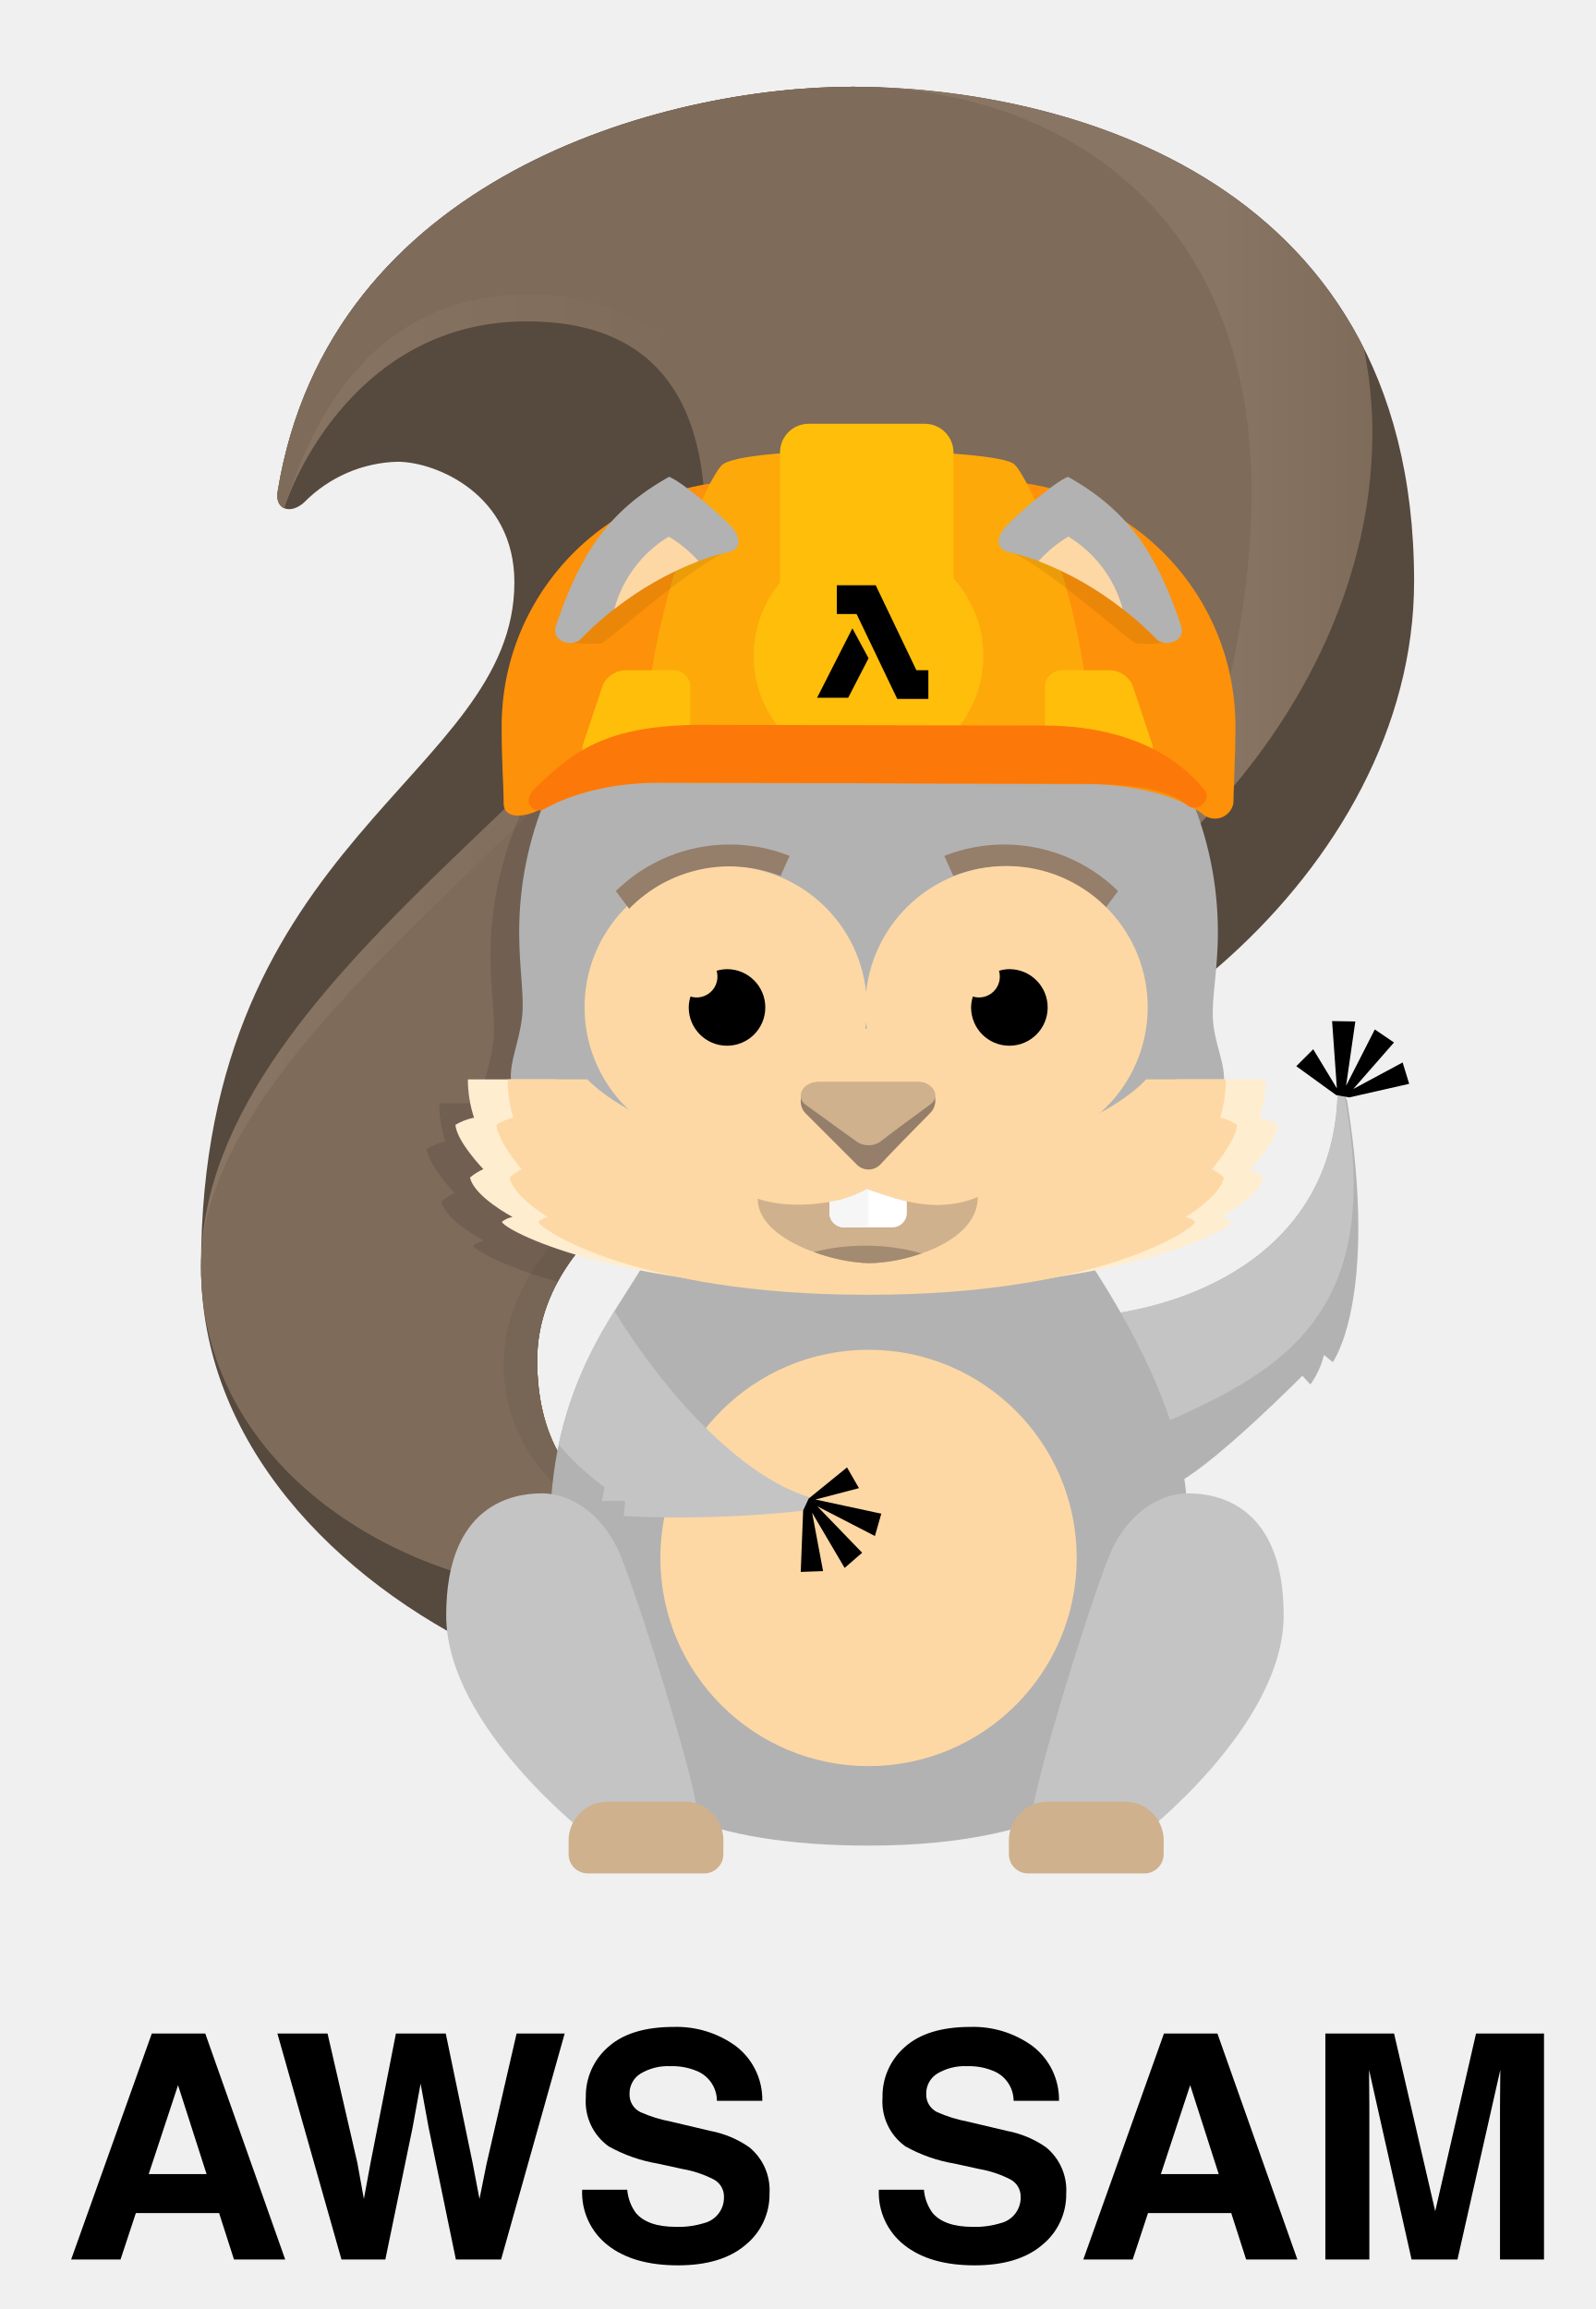
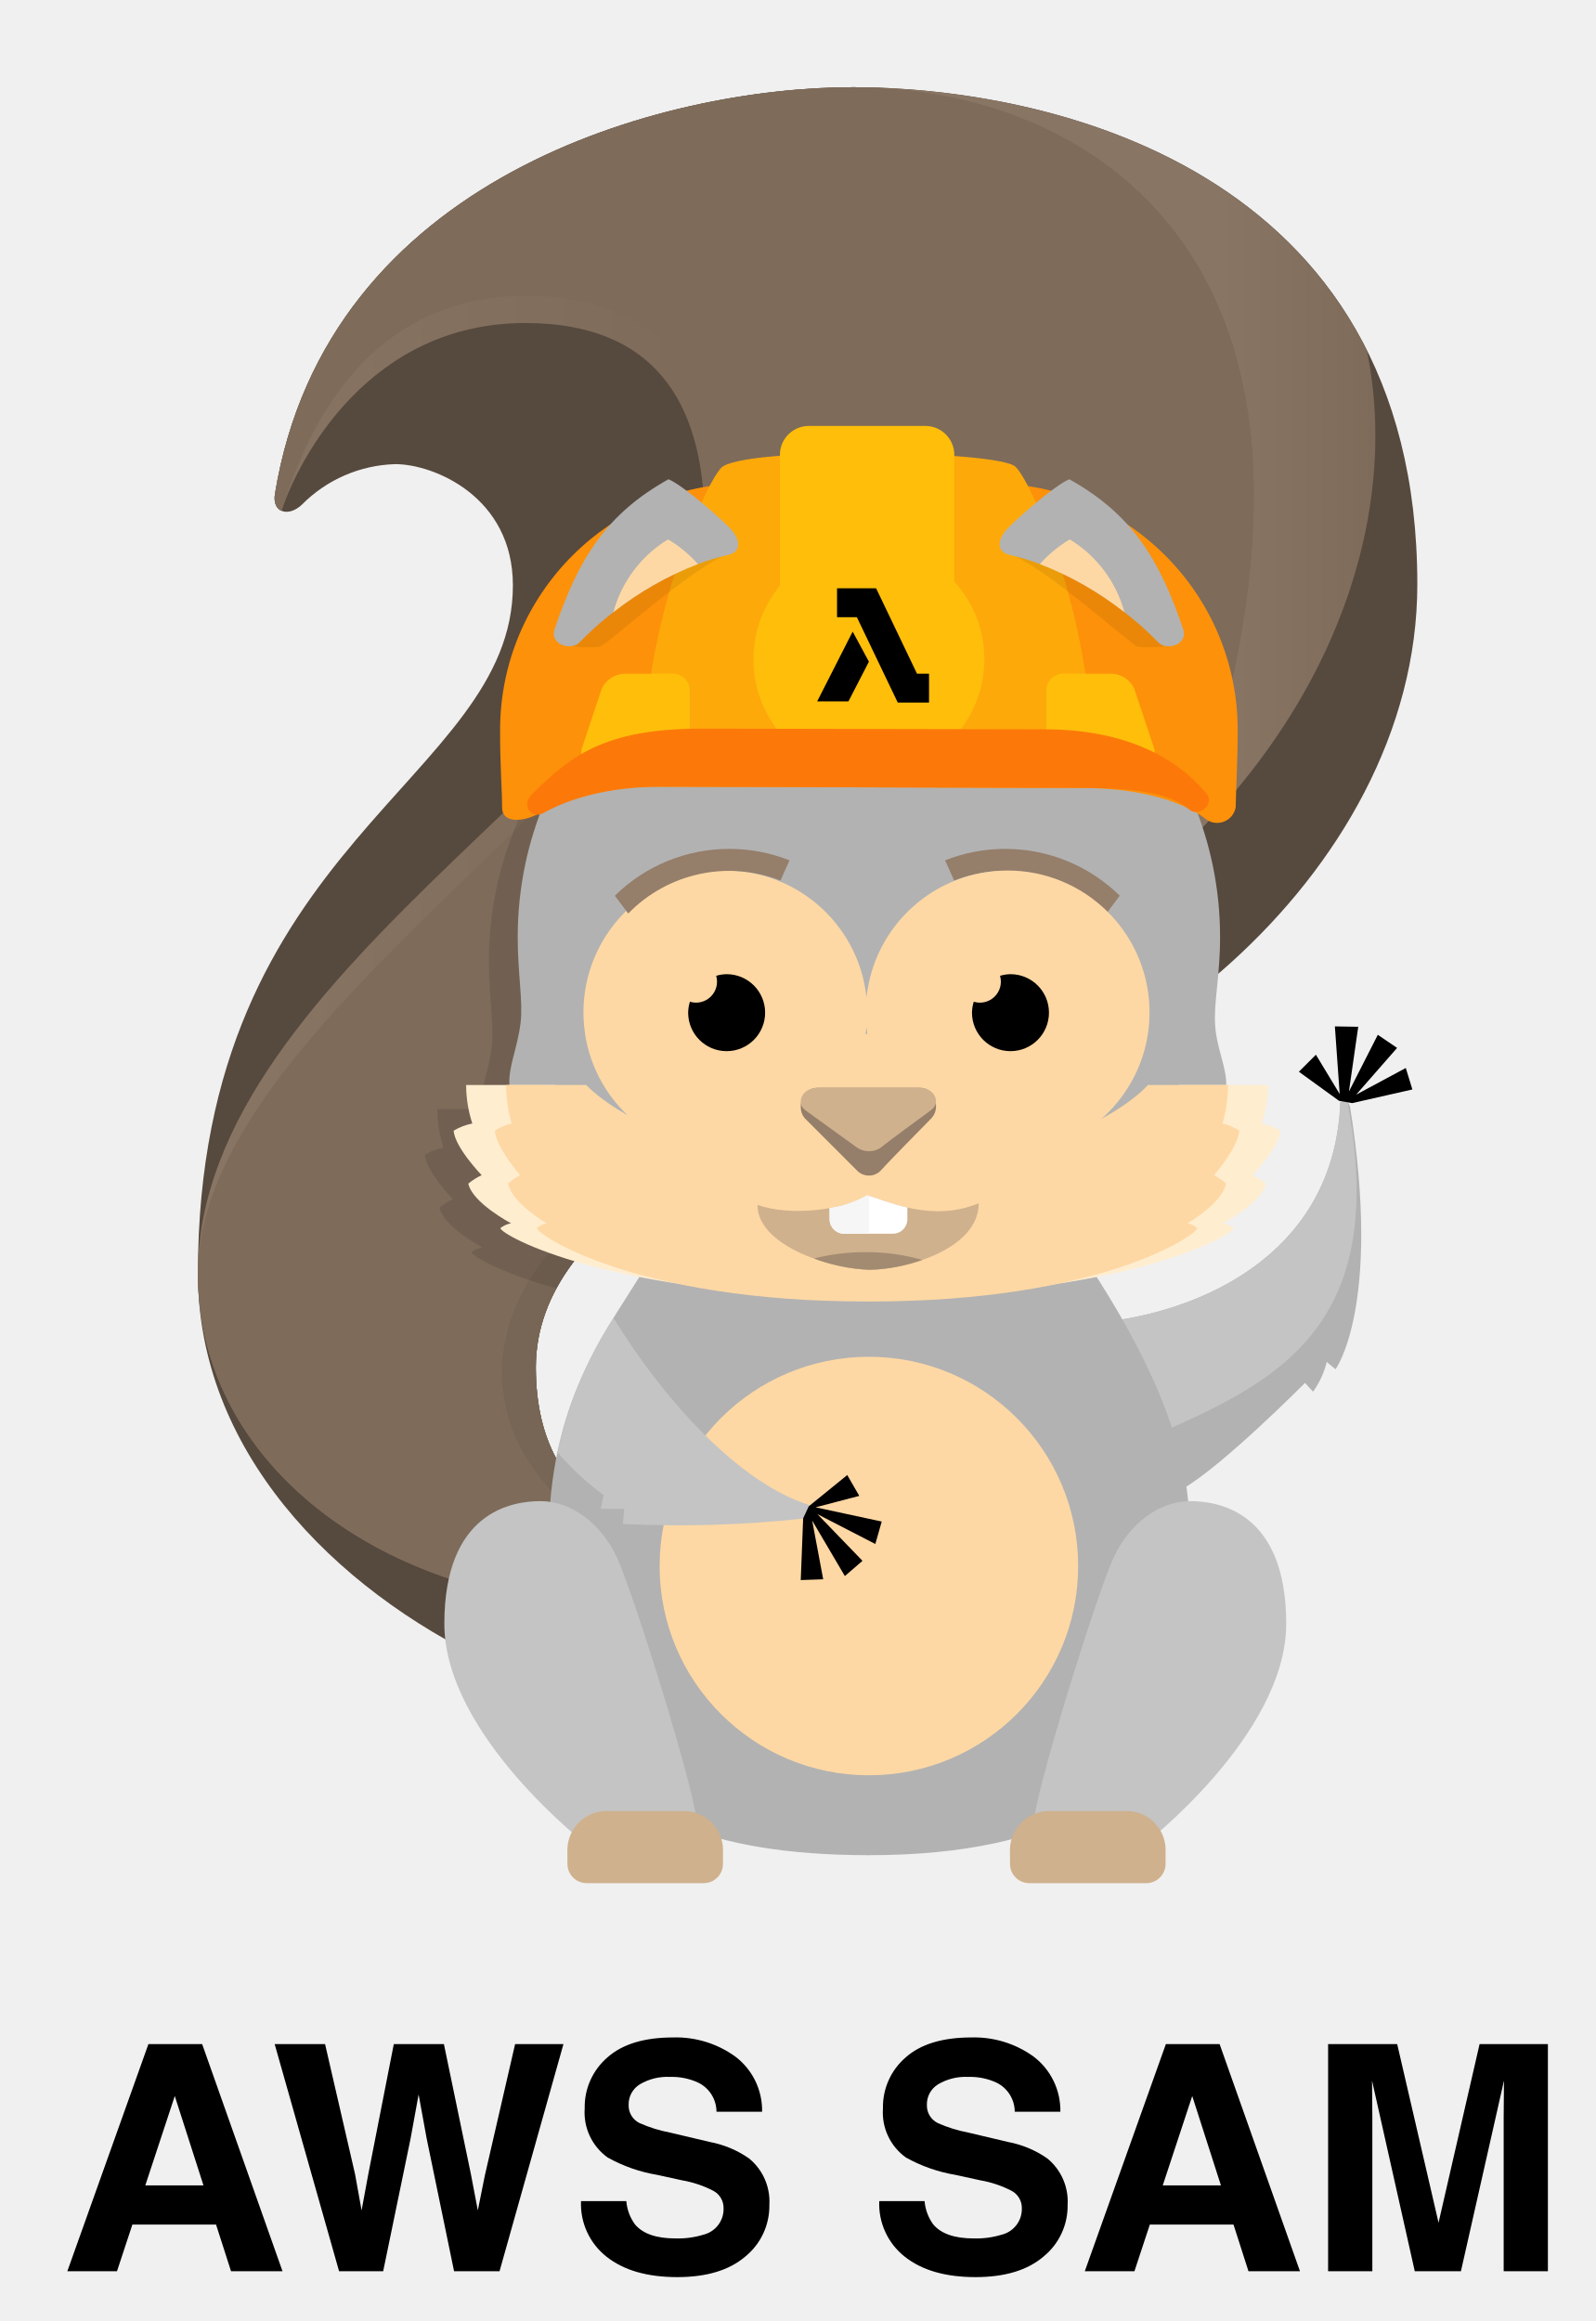
- <svg xmlns="http://www.w3.org/2000/svg" viewBox="120.00 -5.12 184.00 266.24">
+ <svg xmlns="http://www.w3.org/2000/svg" viewBox="120.48 -5.12 183.04 266.24">
  <defs>
    <style>.cls-1{fill:#b2b2b2}.cls-8{fill:#c4c4c4}.cls-9{fill:#fed8a4}.cls-10{fill:#cfb18d}.cls-12{fill:#957e6a}.cls-15{fill:#febe0a}.cls-17{opacity:.071}.cls-18{fill:#040404}</style>
    <linearGradient id="linear-gradient" x1="203.361" x2="278.24" y1="11121.406" y2="11121.406" gradientTransform="translate(0 -11067.41)" gradientUnits="userSpaceOnUse">
      <stop offset=".765" stop-color="#897564" />
      <stop offset="1" stop-color="#7e6b5a" />
    </linearGradient>
    <linearGradient id="linear-gradient-2" x1="143.18" x2="264.288" y1="11159.003" y2="11159.003" gradientTransform="translate(0 -11067.41)" gradientUnits="userSpaceOnUse">
      <stop offset=".01" stop-color="#897564" />
      <stop offset=".459" stop-color="#7e6b5a" />
    </linearGradient>
  </defs>
  <g id="Layer_8" data-name="Layer 8">
    <path d="M248.563 146.33c11.037-1.654 25.015-8.369 25.658-25.014.37-.276.735-.46 1.105.46 3.68 22.99-1.656 30.166-1.656 30.166l-1.011-.828a9.81 9.81 0 0 1-1.566 3.404c-.365-.369-.918-1.012-.918-1.012s-9.566 9.656-14.163 12.23c-6.161-.459-19.212-17.64-7.449-19.406z" class="cls-1" />
    <g id="tail">
      <path id="Shape_14" fill="#56493e" d="M218.305 4.884c-21.703 0-60.359 10.27-66.286 46.651-.351 2.158 1.542 2.69 3.082 1.242a15.67 15.67 0 0 1 10.725-4.656c4.415 0 13.485 3.737 13.485 13.9 0 22.44-36.13 29.314-36.13 78.924 0 20.129 15.267 36.053 33.66 44.723 4.658 2.197 19.76-15.241 19.76-15.241s-14.662-1.05-14.662-18.708 25.436-28.378 38.573-28.378c26.512 0 62.54-27.749 62.54-61.434 0-48.193-43.042-57.023-64.747-57.023z" data-name="Shape 14" />
      <path id="Shape_14_copy_3" fill="url(#linear-gradient)" d="M277.257 35.042c-12.474-24.845-42.122-30.158-58.95-30.158-4.718 0-9.135 2.694-14.946 3.827l1.519 3.53s37.338 79.56 37.338 90.866c29.015-19.005 39.487-46.476 35.04-68.065z" data-name="Shape 14 copy 3" />
      <path id="Shape_14_copy_2" fill="url(#linear-gradient-2)" d="M218.305 4.884c-21.703 0-60.359 10.27-66.286 46.651-.166 1.025.174 1.683.742 1.938 2.024-6.031 10.097-21.538 27.964-21.538 15.954 0 20.578 10.53 20.578 23.09 0 24.275-58.123 50.577-58.123 85.919 0 20.128 17.79 34.318 38.548 37.313 5.097.734 14.873-7.83 14.873-7.83s-14.663-1.05-14.663-18.708 25.436-28.378 38.573-28.378c26.512 0 43.777-41.36 43.777-71.735.003-34.214-24.278-46.722-45.983-46.722z" data-name="Shape 14 copy 2" />
      <path id="Shape_14_copy" fill="#7e6b5a" d="M218.305 4.884c-21.703 0-60.359 10.27-66.286 46.651-.166 1.025.174 1.683.742 1.938 2.025-6.033 7.89-24.665 28.149-24.665 16.003 0 23.785 11.278 23.785 24.014 0 26.855-61.514 57.746-61.514 88.122 0 20.128 17.79 34.318 38.548 37.313 5.097.734 14.873-7.83 14.873-7.83s-14.663-1.05-14.663-18.708 25.436-28.378 38.573-28.378c26.512 0 43.777-41.36 43.777-71.735.002-34.214-24.279-46.722-45.984-46.722z" data-name="Shape 14 copy" />
      <path id="Shape_14_copy_4" fill="#776555" d="M216.65 122.157c-13.138 0-38.573 12.455-38.573 30.113 0 10.758 8.66 17.22 15.429 20.631 1.842-1.376 3.097-2.475 3.097-2.475s-14.663-1.05-14.663-18.708 25.436-28.378 38.573-28.378c5.528 0 1.734-1.183-3.863-1.183z" data-name="Shape 14 copy 4" />
      <path id="Ellipse_4_copy" d="M216.835 64.847a40.282 40.282 0 0 0-40.282 40.282c0 4.238.63 7.457.325 9.858-.387 3.047-1.392 4.939-1.281 7.11l-4.961-.002a14.306 14.306 0 0 0 .712 4.417 6.763 6.763 0 0 0-2.145.827c.153 1.932 3.217 5.104 3.217 5.104a6.97 6.97 0 0 0-1.532.966c.46 2.207 4.903 4.552 4.903 4.552a2.709 2.709 0 0 0-1.226.552c.018.391 3.105 2.312 9.743 4.157 6.61-12.202 25.492-19.332 36.204-19.332 11.585 0 24.987-5.298 36.406-14.075.108-1.25.198-2.613.198-4.135a40.282 40.282 0 0 0-40.281-40.28z" data-name="Ellipse 4 copy" opacity=".102" />
    </g>
    <g id="body">
      <path id="Shape_5_copy" d="M275.143 121.868c-.036-.2-.052-.378-.075-.567-.282-.35-.564-.196-.845.015-.644 16.646-14.623 23.36-25.658 25.014-8.019 1.205-4.509 9.565.492 14.916 14.886-6.782 31.154-11.418 26.086-39.378z" class="cls-8" data-name="Shape 5 copy" />
      <path id="Shape_2" d="M256.88 169.534c0-9.46-5.361-20.181-11.351-29.325-6.1-9.312-44.987-11.473-50.61-.788-3.152 5.991-10.247 13.401-11.35 28.064-1.507 20.02-.945 40.202 36.577 40.202 44.618 0 36.733-31.368 36.733-38.153z" class="cls-1" data-name="Shape 2" />
      <circle id="Ellipse_1" cx="220.145" cy="174.519" r="24.003" class="cls-9" data-name="Ellipse 1" />
      <path id="Shape_3" d="M213.208 167.484c-7.968-2.508-16.63-12.065-22.36-21.424a46.652 46.652 0 0 0-6.422 15.415 31.696 31.696 0 0 0 5.291 4.906l-.316 1.575h2.681l-.158 1.735a130.961 130.961 0 0 0 20.811-.632c1.419-.314 1.578-.63.473-1.575z" class="cls-8" data-name="Shape 3" />
      <path id="Shape_4" d="M221.617 169.415l-7.588-1.632 5.013-1.312-1.379-2.39-4.415 3.587-.643 1.379-.276 7.082 2.574-.092-1.264-6.736 3.749 6.368 2.022-1.748-5.173-5.357 6.645 3.427.735-2.576z" data-name="Shape 4" />
      <path id="Shape_4_copy" d="M281.73 117.388l-5.697 3.061 4.698-5.364-2.211-1.503-3.314 6.506 1.068-7.427-2.679-.044.552 7.757-2.727-4.508-1.954 1.952 4.608 3.336 1.5.264 6.91-1.566-.754-2.464z" data-name="Shape 4 copy" />
      <path id="Shape_1" d="M191.313 173.692c-1.932-4.277-5.518-6.621-8.83-6.621s-11.035 1.241-11.035 14.07c0 12.83 16.554 25.52 16.554 25.52s12.415.828 12.415-2.483-7.173-26.21-9.104-30.486z" class="cls-8" data-name="Shape 1" />
      <path id="Shape_1_copy" d="M256.978 167.07c-3.31 0-6.897 2.346-8.829 6.622-1.93 4.278-9.103 27.177-9.103 30.487s12.415 2.484 12.415 2.484 16.553-12.692 16.553-25.521c0-12.83-7.725-14.071-11.036-14.071z" class="cls-8" data-name="Shape 1 copy" />
      <path id="Rounded_Rectangle_1" d="M249.709 202.622h-8.888a4.495 4.495 0 0 0-4.496 4.495l.006 1.57a2.209 2.209 0 0 0 2.207 2.207h13.428a2.209 2.209 0 0 0 2.207-2.207l.006-1.595a4.47 4.47 0 0 0-4.47-4.47z" class="cls-10" data-name="Rounded Rectangle 1" />
      <path id="Rounded_Rectangle_1_copy" d="M198.943 202.622h-8.887a4.495 4.495 0 0 0-4.496 4.494v.002l.006 1.57a2.208 2.208 0 0 0 2.208 2.206H201.2a2.208 2.208 0 0 0 2.207-2.207l.006-1.595a4.471 4.471 0 0 0-4.47-4.47z" class="cls-10" data-name="Rounded Rectangle 1 copy" />
    </g>
    <g id="head">
      <path id="Ellipse_4" d="M259.855 112.404c-.153-2.55.573-5.675.573-10.033a40.282 40.282 0 0 0-80.565 0c0 4.237.631 7.456.326 9.859-.388 3.058-1.402 4.953-1.281 7.135.644 11.683 28.623 23.29 41.237 23.29 13.138 0 40.702-11.482 40.992-23.198.053-2.228-1.115-4.282-1.282-7.053z" class="cls-1" data-name="Ellipse 4" />
      <path id="Shape_6" fill="#ffedd0" d="M267.364 124.581a6.763 6.763 0 0 0-2.145-.827 14.306 14.306 0 0 0 .712-4.417c-3.521.002-10.213.002-10.213.002s-8.772 9.38-35.282 9.38h-.537c-26.508 0-35.741-9.38-35.741-9.38s-6.692 0-10.212-.002a14.336 14.336 0 0 0 .711 4.417 6.773 6.773 0 0 0-2.145.827c.153 1.932 3.218 5.105 3.218 5.105a6.92 6.92 0 0 0-1.533.966c.46 2.208 4.903 4.552 4.903 4.552a2.723 2.723 0 0 0-1.225.552c.037.793 12.64 7.863 41.947 7.863h.498c29.306 0 41.64-7.07 41.679-7.863a2.697 2.697 0 0 0-1.225-.552s4.444-2.344 4.902-4.552a6.942 6.942 0 0 0-1.532-.966s3.067-3.174 3.22-5.105z" data-name="Shape 6" />
      <path id="Ellipse_2_copy" d="M235.78 92.255a18.718 18.718 0 0 0-6.898 1.315l1.043 2.313a16.166 16.166 0 0 1 17.46 3.785l1.534-2.042a18.71 18.71 0 0 0-13.14-5.37z" class="cls-12" data-name="Ellipse 2 copy" />
      <path id="Ellipse_2_copy_2" d="M236.055 94.738a16.279 16.279 0 0 0-16.186 14.561 16.278 16.278 0 1 0 0 3.433 16.278 16.278 0 1 0 16.186-17.995z" class="cls-9" data-name="Ellipse 2 copy 2" />
      <path id="Ellipse_2_copy_2-2" d="M204.143 92.255a18.7 18.7 0 0 0-13.136 5.371l1.532 2.042a16.166 16.166 0 0 1 17.46-3.785l1.042-2.313a18.686 18.686 0 0 0-6.898-1.315z" class="cls-12" data-name="Ellipse 2 copy 2-2" />
      <path id="Ellipse_3" d="M236.385 106.627a4.358 4.358 0 0 0-1.198.186 2.405 2.405 0 0 1-3.013 2.975 4.368 4.368 0 0 0-.204 1.254 4.415 4.415 0 1 0 4.415-4.415z" data-name="Ellipse 3" />
      <path id="Ellipse_3_copy" d="M203.828 106.627a4.358 4.358 0 0 0-1.199.186 2.405 2.405 0 0 1-3.013 2.975 4.368 4.368 0 0 0-.203 1.254 4.415 4.415 0 1 0 4.415-4.415z" data-name="Ellipse 3 copy" />
      <path id="Shape_6_copy" d="M262.635 124.581a5.719 5.719 0 0 0-1.93-.827 15.73 15.73 0 0 0 .638-4.417c-3.169.002-9.193.002-9.193.002s-2.895 3.438-10.475 6.151c-4.94 1.769-11.872-12-21.29-12h-.483c-9.753 0-16.91 13.663-21.962 11.81-7.31-2.681-10.215-5.961-10.215-5.961s-6.023 0-9.193-.002a15.744 15.744 0 0 0 .64 4.417 5.73 5.73 0 0 0-1.932.827c.139 1.932 2.898 5.105 2.898 5.105a6.152 6.152 0 0 0-1.379.966c.413 2.208 4.414 4.552 4.414 4.552a2.324 2.324 0 0 0-1.103.552c.034.793 11.381 8.416 37.764 8.416h.449c26.383 0 37.488-7.623 37.524-8.416a2.314 2.314 0 0 0-1.105-.552s4.001-2.344 4.415-4.552a6.19 6.19 0 0 0-1.38-.966s2.76-3.174 2.898-5.105z" class="cls-9" data-name="Shape 6 copy" />
    </g>
    <g id="cask">
      <path id="Rounded_Rectangle_3" fill="#fd9109" d="M234.125 50.318h-27.959a28.325 28.325 0 0 0-28.325 28.325c0 4.332.23 6.76.23 8.83s2.758 1.517 4 .827a30.113 30.113 0 0 1 14.071-3.173c7.726 0 40.695.138 48.42.138s12.279 2.07 14.072 3.45a2.163 2.163 0 0 0 3.586-1.242c0-1.104.23-5.463.23-8.83a28.325 28.325 0 0 0-28.322-28.325z" data-name="Rounded Rectangle 3" />
      <path id="Shape_9" fill="#fda90a" d="M236.976 48.431c-1.932-1.931-31.592-2.345-33.8.139s-8.966 18.485-8.828 33.798c7.035 0 37.66-1.105 51.455-.276-.136-16.692-6.897-31.73-8.827-33.66z" data-name="Shape 9" />
      <circle id="Ellipse_5" cx="220.145" cy="70.504" r="13.244" class="cls-15" data-name="Ellipse 5" />
      <path id="Rounded_Rectangle_5" d="M226.63 43.742h-13.382a3.31 3.31 0 0 0-3.31 3.31v21.521a3.31 3.31 0 0 0 3.31 3.311h13.382a3.311 3.311 0 0 0 3.311-3.31V47.051a3.313 3.313 0 0 0-3.312-3.31z" class="cls-15" data-name="Rounded Rectangle 5" />
      <path id="Rounded_Rectangle_4" d="M197.384 72.16h-5.104a2.97 2.97 0 0 0-2.775 1.702l-2.196 6.589a2.086 2.086 0 0 0 2.108 2.884h7.102a3.018 3.018 0 0 0 3.071-2.884v-6.589a1.986 1.986 0 0 0-2.206-1.702z" class="cls-15" data-name="Rounded Rectangle 4" />
      <path id="Rounded_Rectangle_4_copy" d="M252.775 80.45l-2.197-6.589a2.967 2.967 0 0 0-2.774-1.702H242.7a1.988 1.988 0 0 0-2.207 1.702v6.589a3.019 3.019 0 0 0 3.072 2.883h7.1a2.086 2.086 0 0 0 2.11-2.883z" class="cls-15" data-name="Rounded Rectangle 4 copy" />
      <path id="Rounded_Rectangle_3_copy" fill="#fc7909" d="M258.83 85.875c-1.064-1.191-5.852-7.337-18.544-7.337l-39.323-.078c-11.365 0-15.1 3.28-19.376 7.426-1.485 1.441-.069 2.966 1.173 2.277 1.241-.69 5.655-3.035 13.38-3.035s40.696.138 48.422.138 10.576 1.034 12.322 2.472c1.174.964 3.005-.678 1.946-1.863z" data-name="Rounded Rectangle 3 copy" />
      <path id="Shape_10" d="M225.664 72.16l-4.69-9.795h-4.483v3.311h2.275l4.69 9.794h3.587v-3.31h-1.379z" data-name="Shape 10" />
      <path id="Shape_11" d="M218.284 67.331l-4.07 8.001h3.587l2.345-4.552-1.862-3.449z" data-name="Shape 11" />
      <g id="Shape_13" class="cls-17" data-name="Shape 13">
        <path d="M236.055 58.318c4.047 1.379 14.21 10.53 14.854 10.714.644.185 3.908.138 4.37-.414.459-.552-16.649-12.23-19.224-10.3z" class="cls-18" />
      </g>
      <path id="Shape_12" d="M256.196 67.055c-2.76-8.184-5.978-13.243-13.058-17.198-1.656.643-6.714 5.058-7.448 6.07-.738 1.012-.906 2.27.64 2.62 6.923 1.564 13.396 6.255 17.016 10.025.956.996 3.45.261 2.85-1.517z" class="cls-1" data-name="Shape 12" />
      <path id="Shape_12_copy" d="M243.184 56.754a14.727 14.727 0 0 0-3.429 2.828 37.542 37.542 0 0 1 9.698 5.517 14.07 14.07 0 0 0-6.27-8.345z" class="cls-9" data-name="Shape 12 copy" />
      <g id="Shape_13_copy" class="cls-17" data-name="Shape 13 copy">
        <path d="M185.014 68.619c.46.551 3.725.598 4.368.414s10.806-9.335 14.852-10.714c-2.574-1.932-19.68 9.747-19.22 10.3z" class="cls-18" />
      </g>
      <path id="Shape_12_copy_2" d="M204.603 55.926c-.735-1.01-5.794-5.426-7.449-6.07-7.082 3.955-10.3 9.013-13.06 17.199-.598 1.777 1.896 2.513 2.853 1.517 3.621-3.77 10.093-8.461 17.013-10.025 1.548-.35 1.379-1.608.643-2.62z" class="cls-1" data-name="Shape 12 copy 2" />
      <path id="Shape_12_copy_2-2" d="M197.107 56.754a14.076 14.076 0 0 0-6.27 8.346 37.51 37.51 0 0 1 9.697-5.517 14.64 14.64 0 0 0-3.427-2.83z" class="cls-9" data-name="Shape 12 copy 2-2" />
    </g>
    <g id="mouth">
      <path id="Shape_7" d="M219.961 131.985c-2.575 1.654-8.737 2.483-12.599 1.103 0 4.874 9.013 7.449 12.875 7.449 3.953 0 12.507-2.3 12.507-7.634-5.332 2.208-10.298-.183-12.783-.918z" class="cls-10" data-name="Shape 7" />
      <path id="Shape_7_copy" fill="#a38b72" d="M219.77 138.514a23.506 23.506 0 0 0-5.939.73 20.602 20.602 0 0 0 6.406 1.294 19.674 19.674 0 0 0 6.034-1.13 22.946 22.946 0 0 0-6.5-.894z" data-name="Shape 7 copy" />
      <path id="Rounded_Rectangle_2" fill="#fff" d="M219.961 131.985a12.442 12.442 0 0 1-4.322 1.477v1.282a1.654 1.654 0 0 0 1.654 1.654h5.61a1.655 1.655 0 0 0 1.656-1.654v-1.348c-1.899-.43-3.493-1.085-4.598-1.411z" data-name="Rounded Rectangle 2" />
      <path id="Rounded_Rectangle_2_copy" fill="#f6f6f6" d="M219.961 131.985a12.442 12.442 0 0 1-4.322 1.477v1.282a1.654 1.654 0 0 0 1.654 1.654h2.852v-4.354c-.059-.017-.128-.044-.184-.06z" data-name="Rounded Rectangle 2 copy" />
    </g>
    <g id="nose">
      <path id="Shape_8" d="M226.032 119.66H214.26c-1.85 0-2.483 2.483-1.414 3.552l5.92 5.922a1.893 1.893 0 0 0 2.668.092c.643-.736 4.762-4.946 5.828-6.014 1.265-1.264.31-3.552-1.229-3.552z" class="cls-12" data-name="Shape 8" />
      <path id="Shape_8_copy" d="M226.032 119.662H214.26c-1.85 0-2.483 1.795-1.414 2.568l5.92 4.278a2.435 2.435 0 0 0 2.668.066c.643-.53 4.762-3.574 5.828-4.344 1.265-.914.31-2.568-1.229-2.568z" class="cls-10" data-name="Shape 8 copy" />
    </g>
  </g>
  <path d="M137.505 229.354h6.161l9.22 26.06h-5.905l-1.72-5.357h-9.596l-1.767 5.357h-5.696zm-.359 16.212h6.674l-3.292-10.254zm20.62-16.212l3.44 14.923.75 4.154.752-4.069 2.943-15.008h5.746l3.097 14.921.793 4.156.804-3.994 3.474-15.083h5.545l-7.332 26.06h-5.214l-3.147-15.24-.92-5.04-.919 5.04-3.147 15.24h-5.057l-7.39-26.06zm34.555 18.016a5.283 5.283 0 0 0 .993 2.67q1.354 1.609 4.64 1.608a9.968 9.968 0 0 0 3.195-.424 3.033 3.033 0 0 0 2.328-3.024 2.227 2.227 0 0 0-1.14-1.997 12.392 12.392 0 0 0-3.619-1.22l-2.82-.619a17.588 17.588 0 0 1-5.716-1.998 6.353 6.353 0 0 1-2.635-5.64 7.494 7.494 0 0 1 2.578-5.817q2.578-2.316 7.57-2.315a11.606 11.606 0 0 1 7.115 2.183 7.76 7.76 0 0 1 3.087 6.338h-5.233a3.731 3.731 0 0 0-2.102-3.342 7.212 7.212 0 0 0-3.245-.653 6.167 6.167 0 0 0-3.443.849 2.684 2.684 0 0 0-1.287 2.368 2.236 2.236 0 0 0 1.268 2.087 15.748 15.748 0 0 0 3.463 1.078l4.573 1.08a11.618 11.618 0 0 1 4.507 1.89 6.374 6.374 0 0 1 2.33 5.322 7.477 7.477 0 0 1-2.76 5.932q-2.762 2.36-7.8 2.36-5.148 0-8.096-2.325a7.69 7.69 0 0 1-2.948-6.39zm34.211 0a5.279 5.279 0 0 0 .993 2.67q1.354 1.609 4.639 1.608a9.97 9.97 0 0 0 3.195-.424 3.033 3.033 0 0 0 2.33-3.024 2.227 2.227 0 0 0-1.142-1.997 12.392 12.392 0 0 0-3.618-1.22l-2.821-.619a17.59 17.59 0 0 1-5.716-1.998 6.354 6.354 0 0 1-2.634-5.64 7.49 7.49 0 0 1 2.578-5.817q2.578-2.316 7.57-2.315a11.608 11.608 0 0 1 7.115 2.183 7.762 7.762 0 0 1 3.087 6.338h-5.233a3.73 3.73 0 0 0-2.103-3.342 7.208 7.208 0 0 0-3.244-.653 6.172 6.172 0 0 0-3.444.849 2.685 2.685 0 0 0-1.287 2.368 2.236 2.236 0 0 0 1.269 2.087 15.741 15.741 0 0 0 3.462 1.078l4.573 1.08a11.62 11.62 0 0 1 4.508 1.89 6.376 6.376 0 0 1 2.33 5.322 7.475 7.475 0 0 1-2.762 5.932q-2.76 2.36-7.8 2.36-5.145 0-8.094-2.325a7.692 7.692 0 0 1-2.95-6.39zm27.678-18.016h6.162l9.22 26.06h-5.906l-1.72-5.357h-9.596l-1.767 5.357h-5.695zm-.359 16.212h6.674l-3.292-10.254zm36.343-16.212h7.836v26.06h-5.074v-17.627q0-.76.017-2.13.018-1.37.018-2.113l-4.939 21.87h-5.292l-4.903-21.87q0 .743.018 2.112.017 1.371.017 2.131v17.627h-5.074v-26.06h7.924l4.744 20.49z" />
</svg>
